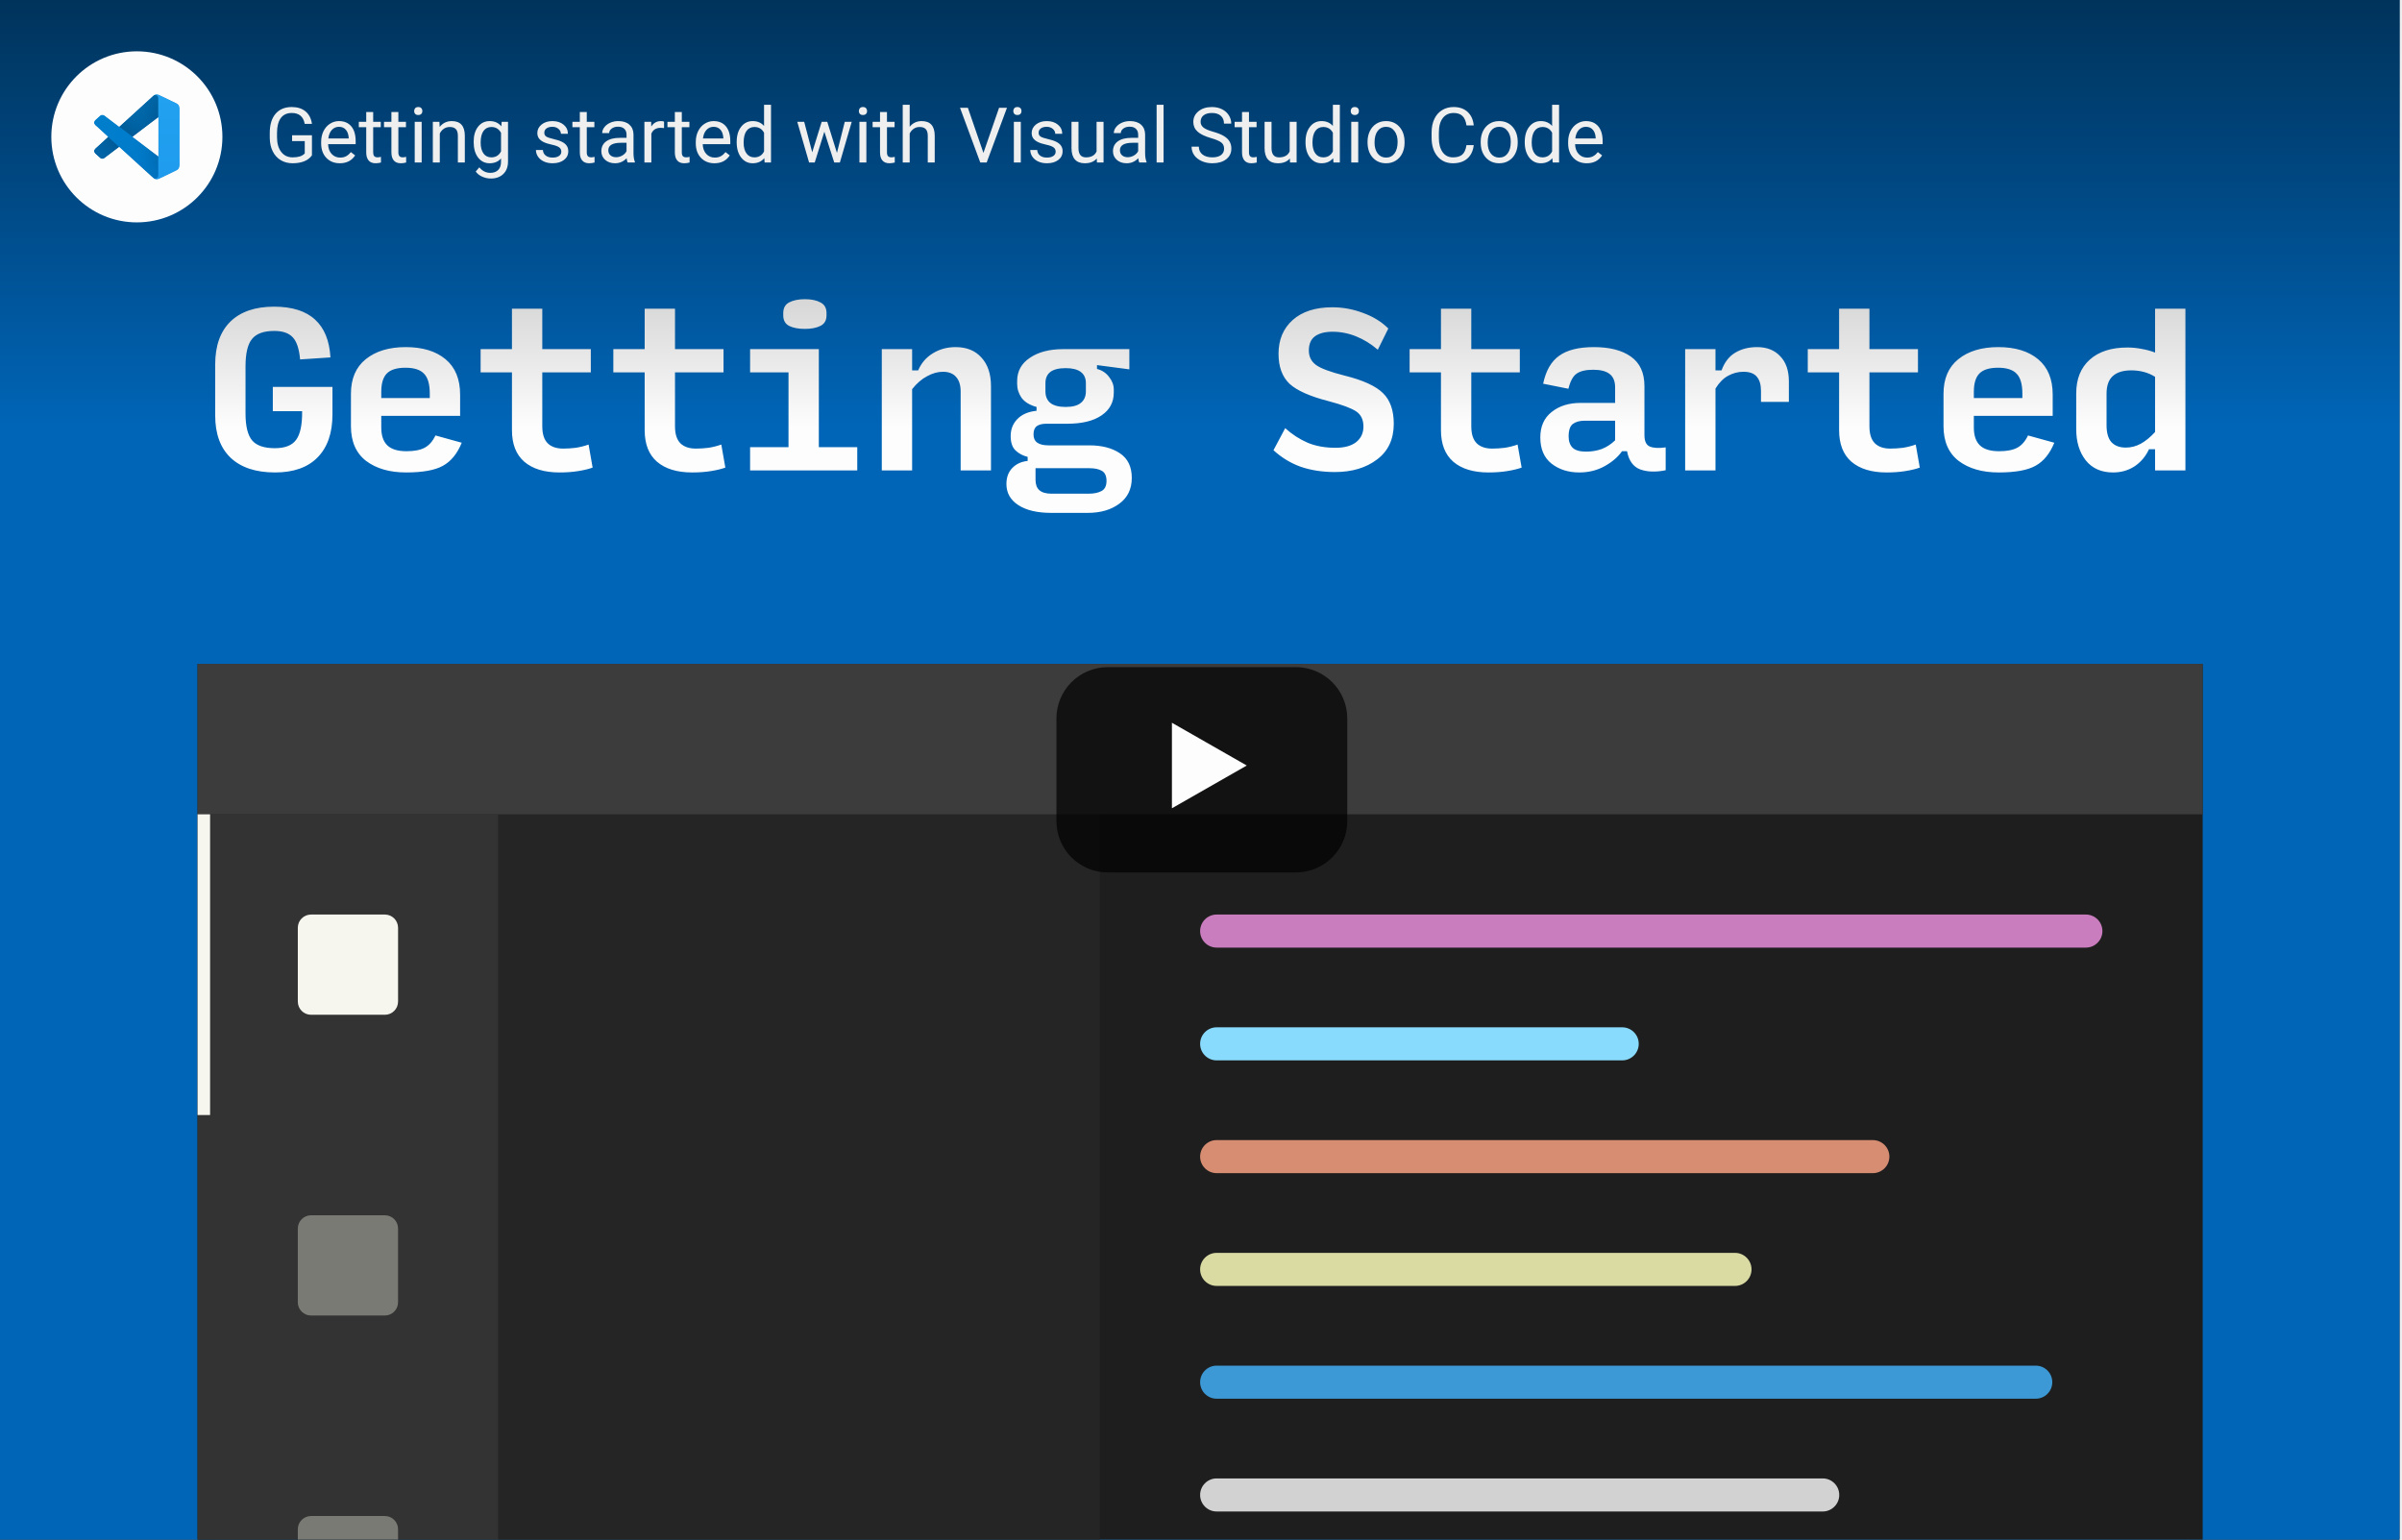
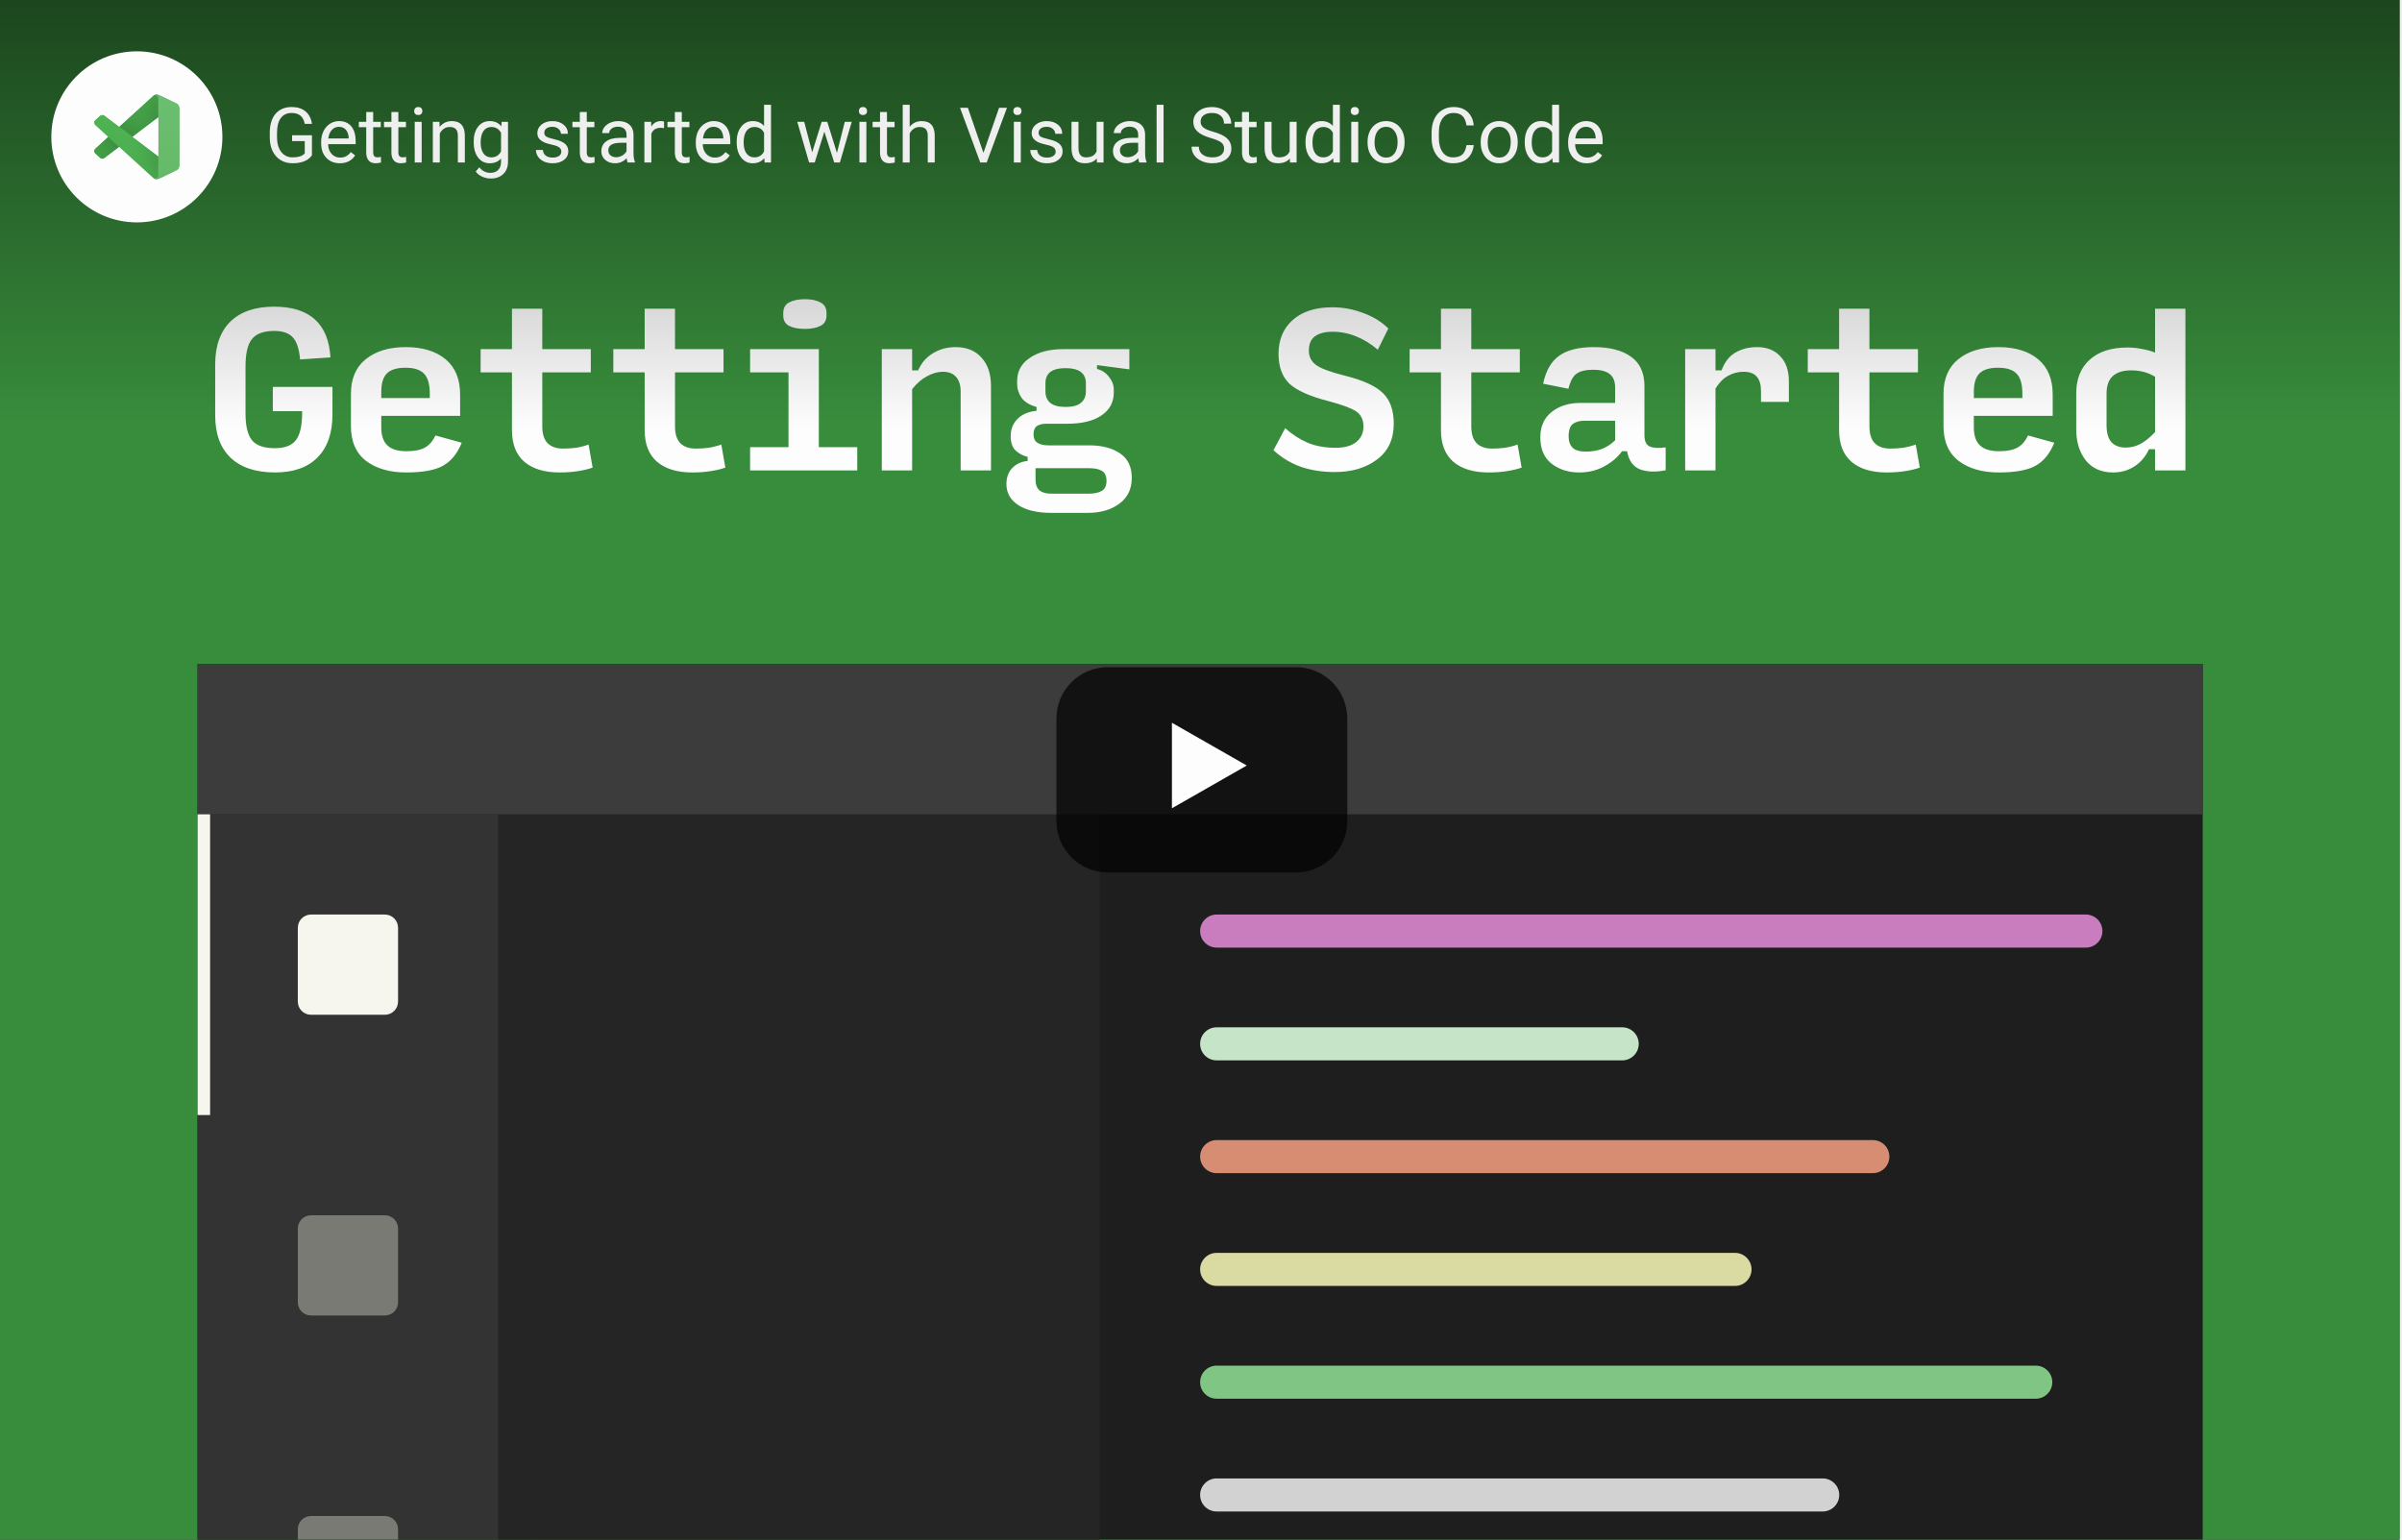
<svg xmlns="http://www.w3.org/2000/svg" xmlns:xlink="http://www.w3.org/1999/xlink" viewBox="0 0 351 225" fill="none">
  <g clip-path="url(#clip0_1103_9950)">
    <rect width="350.625" height="225" fill="#1E1E1E" />
    <rect width="350.625" height="225" fill="url(#paint0_radial_1103_9950)" />
-     <rect x="-21.866" y="-36.246" width="483.116" height="271.871" fill="#0066B8" />
+     <rect x="-21.866" y="-36.246" width="483.116" height="271.871" fill="#388E3C" />
    <rect x="28.869" y="97.028" width="293.005" height="183.128" fill="#1E1E1E" />
    <rect x="28.869" y="119.004" width="43.951" height="161.153" fill="#333333" />
    <rect x="72.819" y="97.028" width="87.901" height="183.128" fill="#252526" />
    <rect x="28.869" y="97.028" width="293.005" height="21.975" fill="#3C3C3C" />
    <rect x="43.519" y="133.654" width="14.65" height="14.65" rx="1.933" fill="#F8F8F1" />
    <rect x="43.519" y="177.604" width="14.65" height="14.65" rx="1.933" fill="#7A7B74" />
    <rect x="43.519" y="221.555" width="14.65" height="14.65" rx="1.933" fill="#7A7B74" />
    <rect x="28.869" y="119.004" width="1.831" height="43.951" fill="#F8F8F1" />
    <rect x="175.371" y="133.654" width="131.852" height="4.832" rx="2.416" fill="#CC7EC0" />
-     <rect x="175.371" y="150.135" width="64.095" height="4.832" rx="2.416" fill="#8ADDFF" />
+     <rect x="175.371" y="150.135" width="64.095" height="4.832" rx="2.416" fill="#C8E6C9" />
    <rect x="175.371" y="166.617" width="100.721" height="4.832" rx="2.416" fill="#D88E73" />
    <rect x="175.371" y="183.098" width="80.576" height="4.832" rx="2.416" fill="#DCDDA4" />
-     <rect x="175.371" y="199.58" width="124.527" height="4.832" rx="2.416" fill="#3C9AD7" />
+     <rect x="175.371" y="199.58" width="124.527" height="4.832" rx="2.416" fill="#81C784" />
    <rect x="175.371" y="216.062" width="93.395" height="4.832" rx="2.416" fill="#D4D4D4" />
    <path d="M40.191 69.046C37.374 69.046 35.207 68.326 33.691 66.889C32.194 65.451 31.445 63.392 31.445 60.714V53.268C31.445 50.55 32.184 48.462 33.661 47.005C35.158 45.547 37.285 44.818 40.043 44.818C42.682 44.818 44.682 45.449 46.041 46.709C47.4 47.95 48.148 49.792 48.286 52.234L43.854 52.529C43.717 50.993 43.362 49.92 42.791 49.309C42.219 48.679 41.313 48.364 40.072 48.364C38.536 48.364 37.453 48.758 36.822 49.545C36.192 50.314 35.877 51.653 35.877 53.564V60.418C35.877 62.289 36.202 63.609 36.852 64.377C37.502 65.126 38.605 65.5 40.161 65.5C41.638 65.5 42.672 65.096 43.263 64.289C43.874 63.481 44.169 62.083 44.15 60.093H39.866V56.548H48.582V60.566C48.582 63.284 47.853 65.382 46.395 66.859C44.957 68.317 42.889 69.046 40.191 69.046ZM67.473 64.702C66.823 66.298 65.907 67.421 64.725 68.07C63.563 68.721 61.77 69.046 59.348 69.046C56.945 69.046 54.995 68.484 53.498 67.361C52.02 66.219 51.282 64.525 51.282 62.279V57.552C51.282 55.346 52.001 53.662 53.439 52.5C54.896 51.318 56.846 50.727 59.289 50.727C61.751 50.727 63.691 51.318 65.109 52.5C66.527 53.682 67.236 55.405 67.236 57.67V60.773H55.714V62.486C55.714 63.648 56.009 64.515 56.6 65.086C57.191 65.658 58.127 65.943 59.407 65.943C60.529 65.943 61.406 65.776 62.036 65.441C62.686 65.106 63.218 64.505 63.632 63.639L67.473 64.702ZM55.714 57.257V58.173H62.804V57.523C62.804 56.164 62.529 55.199 61.977 54.627C61.426 54.036 60.52 53.741 59.259 53.741C57.998 53.741 57.092 54.017 56.541 54.568C55.989 55.12 55.714 56.016 55.714 57.257ZM81.755 69.046C79.549 69.046 77.835 68.523 76.614 67.48C75.412 66.436 74.811 64.899 74.811 62.87V54.42H70.232V51.023H74.811V45.114H79.243V51.023H86.334V54.42H79.243V62.309C79.243 63.432 79.509 64.259 80.041 64.791C80.573 65.303 81.321 65.559 82.287 65.559C82.897 65.559 83.518 65.52 84.148 65.441C84.778 65.342 85.399 65.185 86.009 64.968L86.6 68.336C86.068 68.533 85.379 68.701 84.532 68.839C83.705 68.977 82.779 69.046 81.755 69.046ZM101.148 69.046C98.942 69.046 97.228 68.523 96.007 67.48C94.806 66.436 94.205 64.899 94.205 62.87V54.42H89.625V51.023H94.205V45.114H98.637V51.023H105.728V54.42H98.637V62.309C98.637 63.432 98.903 64.259 99.434 64.791C99.966 65.303 100.715 65.559 101.68 65.559C102.29 65.559 102.911 65.52 103.541 65.441C104.172 65.342 104.792 65.185 105.403 64.968L105.994 68.336C105.462 68.533 104.772 68.701 103.925 68.839C103.098 68.977 102.172 69.046 101.148 69.046ZM109.61 68.75V65.352H115.223V54.42H109.61V51.023H119.655V65.352H125.269V68.75H109.61ZM117.616 48.068C116.671 48.068 115.903 47.92 115.312 47.625C114.741 47.33 114.455 46.817 114.455 46.089V45.764C114.455 45.015 114.741 44.493 115.312 44.198C115.903 43.883 116.671 43.725 117.616 43.725C118.562 43.725 119.32 43.883 119.891 44.198C120.482 44.493 120.778 45.015 120.778 45.764V46.089C120.778 46.817 120.482 47.33 119.891 47.625C119.301 47.92 118.542 48.068 117.616 48.068ZM128.855 68.75V51.023H133.287V54.125H134.173C134.626 53.061 135.336 52.234 136.301 51.643C137.286 51.033 138.398 50.727 139.639 50.727C141.254 50.727 142.515 51.239 143.421 52.264C144.347 53.268 144.81 54.657 144.81 56.429V68.75H140.378V57.227C140.378 56.282 140.151 55.563 139.698 55.071C139.265 54.578 138.625 54.332 137.778 54.332C137.029 54.332 136.261 54.548 135.473 54.982C134.686 55.395 133.957 56.026 133.287 56.873V68.75H128.855ZM165.385 69.843C165.385 71.458 164.784 72.709 163.583 73.596C162.381 74.501 160.835 74.954 158.944 74.954H153.626C151.558 74.954 149.943 74.57 148.78 73.802C147.638 73.054 147.067 72.029 147.067 70.73C147.067 69.764 147.352 68.986 147.924 68.395C148.495 67.805 149.243 67.46 150.169 67.361V66.77C149.46 66.593 148.869 66.278 148.396 65.825C147.924 65.372 147.687 64.673 147.687 63.727C147.687 62.742 148.012 61.915 148.662 61.245C149.332 60.556 150.268 60.152 151.469 60.034V59.473C150.465 59.197 149.736 58.754 149.283 58.143C148.849 57.513 148.633 56.833 148.633 56.105V55.691C148.633 54.253 149.253 53.12 150.494 52.293C151.735 51.446 153.36 51.023 155.369 51.023H165.03V53.977L160.303 53.357V53.918C161.052 54.115 161.643 54.509 162.076 55.1C162.529 55.671 162.755 56.282 162.755 56.932V57.375C162.755 58.793 162.155 59.906 160.953 60.714C159.771 61.521 158.107 61.925 155.96 61.925H152.887C152.296 61.925 151.833 62.043 151.499 62.279C151.183 62.516 151.026 62.92 151.026 63.491C151.026 64.042 151.213 64.446 151.587 64.702C151.961 64.958 152.503 65.086 153.212 65.086H159.18C161.012 65.086 162.499 65.471 163.642 66.239C164.804 67.007 165.385 68.208 165.385 69.843ZM155.724 59.473C156.728 59.473 157.467 59.276 157.94 58.882C158.432 58.488 158.678 57.926 158.678 57.198V55.986C158.678 55.277 158.432 54.736 157.94 54.361C157.447 53.987 156.708 53.8 155.724 53.8C154.719 53.8 153.971 53.987 153.478 54.361C153.005 54.736 152.769 55.277 152.769 55.986V57.198C152.769 57.926 153.005 58.488 153.478 58.882C153.971 59.276 154.719 59.473 155.724 59.473ZM153.626 72.148H159.092C159.86 72.148 160.48 72.02 160.953 71.764C161.446 71.508 161.692 71.015 161.692 70.286C161.692 69.558 161.465 69.065 161.012 68.809C160.559 68.553 159.968 68.425 159.24 68.425H151.321V70.139C151.321 70.808 151.508 71.311 151.883 71.645C152.277 71.98 152.858 72.148 153.626 72.148ZM195.072 68.986C193.24 68.986 191.575 68.73 190.079 68.218C188.601 67.686 187.272 66.879 186.09 65.796L187.804 62.575C188.808 63.481 189.901 64.19 191.083 64.702C192.265 65.195 193.624 65.441 195.16 65.441C196.46 65.441 197.465 65.165 198.174 64.614C198.883 64.042 199.238 63.284 199.238 62.339C199.238 61.334 198.883 60.596 198.174 60.123C197.465 59.65 196.145 59.158 194.215 58.645C191.438 57.936 189.507 57.08 188.424 56.075C187.36 55.051 186.829 53.593 186.829 51.702C186.829 49.654 187.518 48.009 188.897 46.768C190.295 45.527 192.225 44.907 194.688 44.907C196.224 44.907 197.721 45.183 199.179 45.734C200.656 46.266 201.887 47.024 202.872 48.009L201.335 51.111C200.35 50.264 199.297 49.614 198.174 49.161C197.051 48.708 195.899 48.482 194.717 48.482C193.634 48.482 192.787 48.699 192.176 49.132C191.566 49.565 191.26 50.264 191.26 51.23C191.26 52.116 191.605 52.815 192.294 53.327C192.984 53.839 194.382 54.361 196.49 54.893C199.188 55.563 201.06 56.42 202.104 57.464C203.147 58.488 203.669 59.975 203.669 61.925C203.669 64.19 202.852 65.933 201.217 67.154C199.602 68.376 197.554 68.986 195.072 68.986ZM217.508 69.046C215.302 69.046 213.589 68.523 212.367 67.48C211.166 66.436 210.565 64.899 210.565 62.87V54.42H205.986V51.023H210.565V45.114H214.997V51.023H222.088V54.42H214.997V62.309C214.997 63.432 215.263 64.259 215.795 64.791C216.326 65.303 217.075 65.559 218.04 65.559C218.651 65.559 219.271 65.52 219.901 65.441C220.532 65.342 221.152 65.185 221.763 64.968L222.354 68.336C221.822 68.533 221.132 68.701 220.286 68.839C219.458 68.977 218.532 69.046 217.508 69.046ZM231.761 66.002C232.588 66.002 233.356 65.874 234.065 65.618C234.774 65.342 235.424 64.919 236.015 64.348V61.482H231.583C230.855 61.482 230.274 61.639 229.84 61.955C229.427 62.27 229.22 62.88 229.22 63.786C229.22 64.496 229.417 65.047 229.811 65.441C230.205 65.815 230.855 66.002 231.761 66.002ZM230.786 69.046C229.171 69.046 227.811 68.612 226.708 67.746C225.625 66.879 225.083 65.608 225.083 63.934C225.083 62.319 225.635 61.078 226.738 60.211C227.841 59.325 229.249 58.882 230.963 58.882H236.015V56.607C236.015 55.721 235.749 55.071 235.217 54.657C234.686 54.243 233.888 54.036 232.824 54.036C231.741 54.036 230.933 54.224 230.402 54.598C229.87 54.952 229.466 55.691 229.19 56.814L225.497 56.075C225.891 54.184 226.669 52.825 227.831 51.998C228.993 51.151 230.687 50.727 232.913 50.727C235.217 50.727 237.02 51.19 238.32 52.116C239.639 53.042 240.299 54.48 240.299 56.429V63.58C240.299 64.486 240.565 65.047 241.097 65.264C241.629 65.48 242.397 65.52 243.402 65.382V68.721C241.964 69.016 240.723 68.977 239.679 68.602C238.655 68.208 238.014 67.322 237.758 65.943H237.02C236.429 66.79 235.582 67.519 234.479 68.129C233.376 68.74 232.145 69.046 230.786 69.046ZM246.249 68.75V51.023H250.681V54.125H251.568C252.001 52.943 252.661 52.086 253.547 51.554C254.453 51.003 255.527 50.727 256.768 50.727C258.186 50.727 259.309 51.17 260.136 52.057C260.983 52.923 261.406 54.154 261.406 55.75V58.734H257.329V57.109C257.329 56.203 257.122 55.514 256.709 55.041C256.315 54.568 255.665 54.332 254.759 54.332C253.971 54.332 253.222 54.529 252.513 54.923C251.824 55.297 251.213 55.917 250.681 56.784V68.75H246.249ZM275.688 69.046C273.482 69.046 271.769 68.523 270.547 67.48C269.346 66.436 268.745 64.899 268.745 62.87V54.42H264.166V51.023H268.745V45.114H273.177V51.023H280.268V54.42H273.177V62.309C273.177 63.432 273.443 64.259 273.975 64.791C274.506 65.303 275.255 65.559 276.22 65.559C276.831 65.559 277.451 65.52 278.081 65.441C278.712 65.342 279.332 65.185 279.943 64.968L280.534 68.336C280.002 68.533 279.313 68.701 278.466 68.839C277.638 68.977 276.713 69.046 275.688 69.046ZM300.193 64.702C299.543 66.298 298.627 67.421 297.445 68.07C296.283 68.721 294.491 69.046 292.068 69.046C289.665 69.046 287.715 68.484 286.218 67.361C284.741 66.219 284.002 64.525 284.002 62.279V57.552C284.002 55.346 284.721 53.662 286.159 52.5C287.617 51.318 289.567 50.727 292.009 50.727C294.471 50.727 296.411 51.318 297.829 52.5C299.248 53.682 299.957 55.405 299.957 57.67V60.773H288.434V62.486C288.434 63.648 288.729 64.515 289.32 65.086C289.911 65.658 290.847 65.943 292.127 65.943C293.25 65.943 294.126 65.776 294.757 65.441C295.407 65.106 295.938 64.505 296.352 63.639L300.193 64.702ZM288.434 57.257V58.173H295.525V57.523C295.525 56.164 295.249 55.199 294.698 54.627C294.146 54.036 293.24 53.741 291.979 53.741C290.719 53.741 289.813 54.017 289.261 54.568C288.71 55.12 288.434 56.016 288.434 57.257ZM310.634 65.411C311.402 65.411 312.131 65.224 312.82 64.85C313.51 64.476 314.209 63.904 314.918 63.136V55.071C314.426 54.755 313.884 54.519 313.293 54.361C312.702 54.204 312.092 54.125 311.461 54.125C310.24 54.125 309.324 54.411 308.714 54.982C308.123 55.533 307.827 56.38 307.827 57.523V62.132C307.827 63.255 308.064 64.082 308.536 64.614C309.029 65.145 309.728 65.411 310.634 65.411ZM314.032 65.648C313.539 66.711 312.83 67.549 311.905 68.159C310.998 68.75 309.955 69.046 308.773 69.046C307.059 69.046 305.73 68.454 304.784 67.273C303.858 66.091 303.395 64.574 303.395 62.723V57.493C303.395 55.386 304.055 53.741 305.375 52.559C306.695 51.377 308.527 50.786 310.87 50.786C311.58 50.786 312.279 50.855 312.968 50.993C313.658 51.111 314.308 51.289 314.918 51.525V45.114H319.35V68.75H314.918V65.648H314.032Z" fill="white" />
  </g>
  <rect width="350.625" height="62.5" fill="url(#paint1_linear_1103_9950)" />
  <rect x="154.375" y="97.5" width="42.5" height="30" rx="7.5" fill="black" fill-opacity="0.7" />
  <path d="M171.25 118.125V105.625L182.188 111.875L171.25 118.125Z" fill="white" />
  <g clip-path="url(#clip1_1103_9950)">
    <path d="M20 32.5C26.904 32.5 32.5 26.904 32.5 20C32.5 13.096 26.904 7.5 20 7.5C13.096 7.5 7.5 13.096 7.5 20C7.5 26.904 13.096 32.5 20 32.5Z" fill="white" />
    <mask id="mask0_1103_9950" style="mask-type:alpha" maskUnits="userSpaceOnUse" x="13" y="13" width="14" height="14">
      <path fill-rule="evenodd" clip-rule="evenodd" d="M22.614 26.165C22.811 26.241 23.035 26.236 23.234 26.141L25.808 24.902C26.078 24.772 26.25 24.499 26.25 24.198V15.802C26.25 15.501 26.078 15.228 25.808 15.098L23.234 13.859C22.973 13.734 22.668 13.764 22.439 13.931C22.407 13.955 22.375 13.981 22.346 14.01L17.419 18.505L15.273 16.876C15.074 16.724 14.794 16.737 14.609 16.906L13.92 17.532C13.693 17.738 13.693 18.095 13.92 18.302L15.781 20L13.92 21.698C13.693 21.905 13.693 22.262 13.92 22.468L14.609 23.094C14.794 23.263 15.074 23.276 15.273 23.124L17.419 21.495L22.346 25.99C22.424 26.068 22.516 26.126 22.614 26.165ZM23.127 17.162L19.389 20L23.127 22.838V17.162Z" fill="white" />
    </mask>
    <g mask="url(#mask0_1103_9950)">
-       <path d="M25.808 15.1L23.233 13.86C22.935 13.716 22.578 13.777 22.345 14.011L13.913 21.698C13.686 21.905 13.687 22.262 13.914 22.468L14.602 23.094C14.788 23.263 15.068 23.276 15.268 23.124L25.421 15.421C25.762 15.163 26.251 15.406 26.251 15.834V15.804C26.251 15.503 26.079 15.23 25.808 15.1Z" fill="#0065A9" />
+       <path d="M25.808 15.1L23.233 13.86C22.935 13.716 22.578 13.777 22.345 14.011L13.913 21.698C13.686 21.905 13.687 22.262 13.914 22.468L14.602 23.094C14.788 23.263 15.068 23.276 15.268 23.124L25.421 15.421C25.762 15.163 26.251 15.406 26.251 15.834V15.804C26.251 15.503 26.079 15.23 25.808 15.1Z" fill="#43A047" />
      <g filter="url(#filter0_d_1103_9950)">
-         <path d="M25.809 24.901L23.234 26.14C22.936 26.284 22.579 26.224 22.346 25.99L13.914 18.302C13.687 18.095 13.688 17.738 13.915 17.532L14.603 16.906C14.789 16.737 15.069 16.724 15.268 16.876L25.422 24.579C25.762 24.837 26.252 24.594 26.252 24.167V24.197C26.252 24.497 26.08 24.77 25.809 24.901Z" fill="#007ACC" />
+         <path d="M25.809 24.901L23.234 26.14C22.936 26.284 22.579 26.224 22.346 25.99L13.914 18.302C13.687 18.095 13.688 17.738 13.915 17.532L14.603 16.906C14.789 16.737 15.069 16.724 15.268 16.876L25.422 24.579C25.762 24.837 26.252 24.594 26.252 24.167V24.197C26.252 24.497 26.08 24.77 25.809 24.901Z" fill="#4CAF50" />
      </g>
      <g filter="url(#filter1_d_1103_9950)">
-         <path d="M23.232 26.141C22.934 26.284 22.578 26.224 22.344 25.99C22.632 26.278 23.125 26.074 23.125 25.666V14.334C23.125 13.926 22.632 13.722 22.344 14.01C22.578 13.776 22.934 13.716 23.232 13.859L25.807 15.098C26.078 15.228 26.25 15.501 26.25 15.802V24.198C26.25 24.499 26.078 24.772 25.807 24.902L23.232 26.141Z" fill="#1F9CF0" />
+         <path d="M23.232 26.141C22.934 26.284 22.578 26.224 22.344 25.99C22.632 26.278 23.125 26.074 23.125 25.666V14.334C23.125 13.926 22.632 13.722 22.344 14.01C22.578 13.776 22.934 13.716 23.232 13.859L25.807 15.098C26.078 15.228 26.25 15.501 26.25 15.802V24.198C26.25 24.499 26.078 24.772 25.807 24.902L23.232 26.141Z" fill="#66BB6A" />
      </g>
      <g style="mix-blend-mode:overlay" opacity="0.25">
        <path style="mix-blend-mode:overlay" opacity="0.25" fill-rule="evenodd" clip-rule="evenodd" d="M22.608 26.165C22.805 26.241 23.029 26.236 23.228 26.141L25.802 24.902C26.072 24.772 26.244 24.499 26.244 24.198V15.802C26.244 15.501 26.072 15.228 25.802 15.098L23.228 13.859C22.967 13.734 22.662 13.764 22.433 13.931C22.401 13.955 22.369 13.981 22.34 14.01L17.413 18.505L15.268 16.876C15.068 16.724 14.788 16.737 14.603 16.906L13.915 17.532C13.688 17.738 13.687 18.095 13.914 18.302L15.775 20L13.914 21.698C13.687 21.905 13.688 22.262 13.915 22.468L14.603 23.094C14.788 23.263 15.068 23.276 15.268 23.124L17.413 21.495L22.34 25.99C22.418 26.068 22.51 26.126 22.608 26.165ZM23.121 17.162L19.383 20L23.121 22.838V17.162Z" fill="url(#paint2_linear_1103_9950)" />
      </g>
    </g>
  </g>
  <path d="M45.584 22.701C45.312 23.089 44.934 23.38 44.446 23.574C43.963 23.765 43.399 23.86 42.755 23.86C42.103 23.86 41.524 23.708 41.019 23.404C40.513 23.096 40.121 22.66 39.843 22.097C39.569 21.533 39.428 20.879 39.42 20.136V19.438C39.42 18.233 39.7 17.299 40.261 16.636C40.825 15.973 41.616 15.642 42.634 15.642C43.469 15.642 44.141 15.856 44.65 16.285C45.159 16.71 45.47 17.314 45.584 18.098H44.529C44.331 17.039 43.701 16.51 42.639 16.51C41.932 16.51 41.396 16.759 41.03 17.257C40.667 17.752 40.484 18.469 40.48 19.41V20.064C40.48 20.961 40.685 21.675 41.096 22.206C41.506 22.734 42.06 22.997 42.76 22.997C43.156 22.997 43.502 22.953 43.798 22.866C44.095 22.778 44.34 22.629 44.534 22.421V20.624H42.683V19.767H45.584V22.701ZM49.654 23.86C48.848 23.86 48.193 23.596 47.687 23.069C47.182 22.538 46.929 21.829 46.929 20.943V20.756C46.929 20.167 47.041 19.641 47.264 19.18C47.492 18.715 47.806 18.352 48.209 18.092C48.616 17.828 49.055 17.697 49.528 17.697C50.3 17.697 50.901 17.951 51.329 18.46C51.758 18.969 51.972 19.698 51.972 20.646V21.069H47.946C47.96 21.655 48.13 22.13 48.456 22.492C48.786 22.851 49.203 23.03 49.709 23.03C50.068 23.03 50.372 22.957 50.621 22.811C50.87 22.664 51.088 22.47 51.274 22.228L51.895 22.712C51.397 23.477 50.65 23.86 49.654 23.86ZM49.528 18.532C49.117 18.532 48.773 18.682 48.495 18.982C48.217 19.279 48.044 19.696 47.978 20.234H50.956V20.157C50.926 19.641 50.787 19.242 50.538 18.96C50.289 18.674 49.952 18.532 49.528 18.532ZM54.532 16.367V17.806H55.642V18.592H54.532V22.278C54.532 22.516 54.581 22.695 54.68 22.816C54.779 22.933 54.947 22.992 55.185 22.992C55.303 22.992 55.464 22.97 55.669 22.926V23.75C55.402 23.823 55.142 23.86 54.889 23.86C54.435 23.86 54.092 23.723 53.862 23.448C53.631 23.173 53.516 22.783 53.516 22.278V18.592H52.434V17.806H53.516V16.367H54.532ZM58.212 16.367V17.806H59.322V18.592H58.212V22.278C58.212 22.516 58.262 22.695 58.361 22.816C58.459 22.933 58.628 22.992 58.866 22.992C58.983 22.992 59.144 22.97 59.349 22.926V23.75C59.082 23.823 58.822 23.86 58.569 23.86C58.115 23.86 57.773 23.723 57.542 23.448C57.311 23.173 57.196 22.783 57.196 22.278V18.592H56.114V17.806H57.196V16.367H58.212ZM61.618 23.75H60.602V17.806H61.618V23.75ZM60.519 16.23C60.519 16.065 60.569 15.926 60.668 15.812C60.77 15.699 60.92 15.642 61.118 15.642C61.316 15.642 61.466 15.699 61.569 15.812C61.671 15.926 61.722 16.065 61.722 16.23C61.722 16.395 61.671 16.532 61.569 16.642C61.466 16.752 61.316 16.807 61.118 16.807C60.92 16.807 60.77 16.752 60.668 16.642C60.569 16.532 60.519 16.395 60.519 16.23ZM64.211 17.806L64.244 18.553C64.698 17.982 65.291 17.697 66.024 17.697C67.28 17.697 67.913 18.405 67.924 19.822V23.75H66.908V19.817C66.904 19.388 66.805 19.072 66.611 18.867C66.421 18.662 66.122 18.559 65.716 18.559C65.386 18.559 65.097 18.647 64.848 18.823C64.599 18.998 64.405 19.229 64.266 19.515V23.75H63.249V17.806H64.211ZM69.215 20.729C69.215 19.802 69.429 19.066 69.858 18.52C70.286 17.971 70.854 17.697 71.561 17.697C72.286 17.697 72.852 17.953 73.258 18.466L73.308 17.806H74.236V23.607C74.236 24.376 74.007 24.982 73.549 25.425C73.095 25.869 72.484 26.09 71.715 26.09C71.286 26.09 70.867 25.998 70.457 25.815C70.046 25.632 69.733 25.381 69.517 25.063L70.045 24.453C70.48 24.991 71.013 25.261 71.643 25.261C72.138 25.261 72.522 25.122 72.797 24.843C73.075 24.565 73.214 24.173 73.214 23.668V23.157C72.808 23.625 72.253 23.86 71.55 23.86C70.854 23.86 70.29 23.58 69.858 23.019C69.429 22.459 69.215 21.696 69.215 20.729ZM70.237 20.844C70.237 21.514 70.374 22.042 70.649 22.426C70.924 22.807 71.308 22.997 71.802 22.997C72.443 22.997 72.914 22.706 73.214 22.124V19.41C72.903 18.843 72.436 18.559 71.813 18.559C71.319 18.559 70.933 18.751 70.654 19.136C70.376 19.52 70.237 20.09 70.237 20.844ZM82.025 22.174C82.025 21.899 81.921 21.686 81.712 21.536C81.507 21.382 81.146 21.251 80.63 21.141C80.117 21.031 79.709 20.899 79.405 20.745C79.105 20.591 78.881 20.408 78.735 20.196C78.592 19.983 78.52 19.731 78.52 19.438C78.52 18.951 78.726 18.539 79.136 18.202C79.55 17.865 80.077 17.697 80.718 17.697C81.392 17.697 81.937 17.87 82.355 18.218C82.776 18.566 82.987 19.011 82.987 19.553H81.965C81.965 19.275 81.846 19.035 81.608 18.834C81.373 18.632 81.077 18.532 80.718 18.532C80.348 18.532 80.059 18.612 79.85 18.773C79.641 18.934 79.537 19.145 79.537 19.405C79.537 19.65 79.634 19.835 79.828 19.96C80.022 20.084 80.372 20.203 80.877 20.317C81.386 20.43 81.798 20.566 82.113 20.723C82.428 20.881 82.66 21.071 82.811 21.295C82.965 21.514 83.041 21.783 83.041 22.102C83.041 22.633 82.829 23.06 82.404 23.382C81.979 23.701 81.428 23.86 80.751 23.86C80.275 23.86 79.853 23.776 79.487 23.607C79.121 23.439 78.834 23.204 78.625 22.904C78.42 22.6 78.317 22.272 78.317 21.921H79.334C79.352 22.261 79.487 22.532 79.74 22.734C79.996 22.931 80.333 23.03 80.751 23.03C81.135 23.03 81.443 22.953 81.674 22.8C81.908 22.642 82.025 22.433 82.025 22.174ZM85.744 16.367V17.806H86.854V18.592H85.744V22.278C85.744 22.516 85.793 22.695 85.892 22.816C85.991 22.933 86.16 22.992 86.398 22.992C86.515 22.992 86.676 22.97 86.881 22.926V23.75C86.614 23.823 86.354 23.86 86.101 23.86C85.647 23.86 85.305 23.723 85.074 23.448C84.843 23.173 84.728 22.783 84.728 22.278V18.592H83.646V17.806H84.728V16.367H85.744ZM91.715 23.75C91.656 23.633 91.609 23.424 91.572 23.124C91.1 23.614 90.536 23.86 89.88 23.86C89.294 23.86 88.813 23.695 88.436 23.366C88.062 23.032 87.875 22.611 87.875 22.102C87.875 21.483 88.11 21.003 88.579 20.663C89.051 20.319 89.714 20.146 90.567 20.146H91.556V19.68C91.556 19.324 91.45 19.042 91.237 18.834C91.025 18.621 90.712 18.515 90.298 18.515C89.935 18.515 89.631 18.607 89.386 18.79C89.141 18.973 89.018 19.194 89.018 19.454H87.996C87.996 19.158 88.101 18.872 88.309 18.597C88.522 18.319 88.807 18.099 89.166 17.938C89.529 17.777 89.926 17.697 90.358 17.697C91.043 17.697 91.58 17.869 91.968 18.213C92.356 18.553 92.557 19.024 92.572 19.625V22.36C92.572 22.906 92.642 23.34 92.781 23.662V23.75H91.715ZM90.029 22.976C90.347 22.976 90.649 22.893 90.935 22.728C91.221 22.564 91.428 22.349 91.556 22.086V20.866H90.759C89.514 20.866 88.892 21.23 88.892 21.959C88.892 22.278 88.998 22.527 89.21 22.706C89.423 22.886 89.695 22.976 90.029 22.976ZM97.038 18.718C96.884 18.693 96.718 18.68 96.538 18.68C95.872 18.68 95.419 18.964 95.181 19.531V23.75H94.165V17.806H95.154L95.17 18.493C95.504 17.962 95.976 17.697 96.588 17.697C96.785 17.697 96.935 17.722 97.038 17.773V18.718ZM99.631 16.367V17.806H100.74V18.592H99.631V22.278C99.631 22.516 99.68 22.695 99.779 22.816C99.878 22.933 100.046 22.992 100.284 22.992C100.402 22.992 100.563 22.97 100.768 22.926V23.75C100.5 23.823 100.24 23.86 99.988 23.86C99.534 23.86 99.191 23.723 98.961 23.448C98.73 23.173 98.615 22.783 98.615 22.278V18.592H97.532V17.806H98.615V16.367H99.631ZM104.399 23.86C103.593 23.86 102.938 23.596 102.432 23.069C101.927 22.538 101.674 21.829 101.674 20.943V20.756C101.674 20.167 101.786 19.641 102.009 19.18C102.236 18.715 102.551 18.352 102.954 18.092C103.361 17.828 103.8 17.697 104.272 17.697C105.045 17.697 105.646 17.951 106.074 18.46C106.503 18.969 106.717 19.698 106.717 20.646V21.069H102.69C102.705 21.655 102.875 22.13 103.201 22.492C103.531 22.851 103.948 23.03 104.454 23.03C104.813 23.03 105.117 22.957 105.366 22.811C105.615 22.664 105.833 22.47 106.019 22.228L106.64 22.712C106.142 23.477 105.395 23.86 104.399 23.86ZM104.272 18.532C103.862 18.532 103.518 18.682 103.24 18.982C102.961 19.279 102.789 19.696 102.723 20.234H105.701V20.157C105.671 19.641 105.532 19.242 105.283 18.96C105.034 18.674 104.697 18.532 104.272 18.532ZM107.651 20.729C107.651 19.817 107.867 19.084 108.299 18.532C108.731 17.975 109.297 17.697 109.996 17.697C110.692 17.697 111.243 17.935 111.65 18.411V15.312H112.666V23.75H111.732L111.683 23.113C111.276 23.611 110.71 23.86 109.985 23.86C109.297 23.86 108.735 23.578 108.299 23.014C107.867 22.45 107.651 21.714 107.651 20.806V20.729ZM108.667 20.844C108.667 21.518 108.806 22.045 109.084 22.426C109.363 22.807 109.747 22.997 110.238 22.997C110.883 22.997 111.353 22.708 111.65 22.13V19.399C111.346 18.839 110.879 18.559 110.249 18.559C109.751 18.559 109.363 18.751 109.084 19.136C108.806 19.52 108.667 20.09 108.667 20.844ZM122.301 22.349L123.444 17.806H124.46L122.729 23.75H121.906L120.461 19.246L119.055 23.75H118.231L116.506 17.806H117.516L118.687 22.256L120.071 17.806H120.889L122.301 22.349ZM126.602 23.75H125.586V17.806H126.602V23.75ZM125.504 16.23C125.504 16.065 125.553 15.926 125.652 15.812C125.754 15.699 125.905 15.642 126.102 15.642C126.3 15.642 126.45 15.699 126.553 15.812C126.655 15.926 126.707 16.065 126.707 16.23C126.707 16.395 126.655 16.532 126.553 16.642C126.45 16.752 126.3 16.807 126.102 16.807C125.905 16.807 125.754 16.752 125.652 16.642C125.553 16.532 125.504 16.395 125.504 16.23ZM129.612 16.367V17.806H130.722V18.592H129.612V22.278C129.612 22.516 129.662 22.695 129.761 22.816C129.86 22.933 130.028 22.992 130.266 22.992C130.383 22.992 130.544 22.97 130.75 22.926V23.75C130.482 23.823 130.222 23.86 129.969 23.86C129.515 23.86 129.173 23.723 128.942 23.448C128.712 23.173 128.596 22.783 128.596 22.278V18.592H127.514V17.806H128.596V16.367H129.612ZM132.93 18.526C133.381 17.973 133.967 17.697 134.688 17.697C135.944 17.697 136.578 18.405 136.589 19.822V23.75H135.573V19.817C135.569 19.388 135.47 19.072 135.276 18.867C135.085 18.662 134.787 18.559 134.38 18.559C134.051 18.559 133.762 18.647 133.513 18.823C133.264 18.998 133.069 19.229 132.93 19.515V23.75H131.914V15.312H132.93V18.526ZM143.708 22.349L145.993 15.752H147.147L144.18 23.75H143.246L140.286 15.752H141.434L143.708 22.349ZM149.168 23.75H148.152V17.806H149.168V23.75ZM148.069 16.23C148.069 16.065 148.119 15.926 148.218 15.812C148.32 15.699 148.47 15.642 148.668 15.642C148.866 15.642 149.016 15.699 149.119 15.812C149.221 15.926 149.272 16.065 149.272 16.23C149.272 16.395 149.221 16.532 149.119 16.642C149.016 16.752 148.866 16.807 148.668 16.807C148.47 16.807 148.32 16.752 148.218 16.642C148.119 16.532 148.069 16.395 148.069 16.23ZM154.26 22.174C154.26 21.899 154.156 21.686 153.947 21.536C153.742 21.382 153.381 21.251 152.865 21.141C152.352 21.031 151.944 20.899 151.64 20.745C151.34 20.591 151.116 20.408 150.97 20.196C150.827 19.983 150.756 19.731 150.756 19.438C150.756 18.951 150.961 18.539 151.371 18.202C151.785 17.865 152.312 17.697 152.953 17.697C153.627 17.697 154.172 17.87 154.59 18.218C155.011 18.566 155.222 19.011 155.222 19.553H154.2C154.2 19.275 154.081 19.035 153.843 18.834C153.608 18.632 153.312 18.532 152.953 18.532C152.583 18.532 152.294 18.612 152.085 18.773C151.876 18.934 151.772 19.145 151.772 19.405C151.772 19.65 151.869 19.835 152.063 19.96C152.257 20.084 152.607 20.203 153.112 20.317C153.621 20.43 154.033 20.566 154.348 20.723C154.663 20.881 154.896 21.071 155.046 21.295C155.2 21.514 155.276 21.783 155.276 22.102C155.276 22.633 155.064 23.06 154.639 23.382C154.214 23.701 153.663 23.86 152.986 23.86C152.51 23.86 152.089 23.776 151.722 23.607C151.356 23.439 151.069 23.204 150.86 22.904C150.655 22.6 150.552 22.272 150.552 21.921H151.569C151.587 22.261 151.722 22.532 151.975 22.734C152.231 22.931 152.568 23.03 152.986 23.03C153.37 23.03 153.678 22.953 153.909 22.8C154.143 22.642 154.26 22.433 154.26 22.174ZM160.27 23.162C159.874 23.627 159.294 23.86 158.528 23.86C157.895 23.86 157.411 23.677 157.078 23.311C156.749 22.941 156.582 22.395 156.578 21.674V17.806H157.595V21.646C157.595 22.547 157.961 22.997 158.693 22.997C159.47 22.997 159.986 22.708 160.242 22.13V17.806H161.259V23.75H160.292L160.27 23.162ZM166.477 23.75C166.418 23.633 166.371 23.424 166.334 23.124C165.862 23.614 165.298 23.86 164.642 23.86C164.056 23.86 163.575 23.695 163.198 23.366C162.824 23.032 162.637 22.611 162.637 22.102C162.637 21.483 162.872 21.003 163.34 20.663C163.813 20.319 164.476 20.146 165.329 20.146H166.318V19.68C166.318 19.324 166.212 19.042 165.999 18.834C165.787 18.621 165.474 18.515 165.06 18.515C164.697 18.515 164.393 18.607 164.148 18.79C163.903 18.973 163.78 19.194 163.78 19.454H162.758C162.758 19.158 162.863 18.872 163.071 18.597C163.284 18.319 163.569 18.099 163.928 17.938C164.291 17.777 164.688 17.697 165.12 17.697C165.805 17.697 166.342 17.869 166.73 18.213C167.118 18.553 167.319 19.024 167.334 19.625V22.36C167.334 22.906 167.404 23.34 167.543 23.662V23.75H166.477ZM164.791 22.976C165.109 22.976 165.411 22.893 165.697 22.728C165.983 22.564 166.19 22.349 166.318 22.086V20.866H165.521C164.276 20.866 163.654 21.23 163.654 21.959C163.654 22.278 163.76 22.527 163.972 22.706C164.185 22.886 164.457 22.976 164.791 22.976ZM170.031 23.75H169.015V15.312H170.031V23.75ZM176.969 20.185C176.064 19.925 175.405 19.606 174.991 19.229C174.581 18.848 174.376 18.38 174.376 17.823C174.376 17.193 174.627 16.673 175.129 16.263C175.634 15.849 176.29 15.642 177.095 15.642C177.645 15.642 178.134 15.748 178.562 15.961C178.994 16.173 179.327 16.466 179.562 16.84C179.8 17.213 179.919 17.622 179.919 18.065H178.859C178.859 17.581 178.705 17.202 178.397 16.927C178.09 16.649 177.656 16.51 177.095 16.51C176.575 16.51 176.169 16.625 175.876 16.856C175.587 17.083 175.442 17.4 175.442 17.806C175.442 18.132 175.579 18.409 175.854 18.636C176.132 18.859 176.603 19.064 177.266 19.251C177.932 19.438 178.452 19.645 178.826 19.872C179.203 20.095 179.481 20.357 179.661 20.657C179.844 20.958 179.935 21.311 179.935 21.718C179.935 22.366 179.683 22.886 179.177 23.278C178.672 23.666 177.996 23.86 177.15 23.86C176.601 23.86 176.088 23.756 175.612 23.547C175.136 23.334 174.768 23.045 174.508 22.679C174.252 22.313 174.124 21.897 174.124 21.432H175.184C175.184 21.915 175.361 22.298 175.717 22.58C176.075 22.858 176.553 22.997 177.15 22.997C177.707 22.997 178.134 22.884 178.43 22.657C178.727 22.43 178.875 22.12 178.875 21.729C178.875 21.337 178.738 21.035 178.463 20.822C178.188 20.606 177.69 20.394 176.969 20.185ZM182.512 16.367V17.806H183.621V18.592H182.512V22.278C182.512 22.516 182.561 22.695 182.66 22.816C182.759 22.933 182.927 22.992 183.165 22.992C183.282 22.992 183.444 22.97 183.649 22.926V23.75C183.381 23.823 183.121 23.86 182.869 23.86C182.415 23.86 182.072 23.723 181.841 23.448C181.611 23.173 181.495 22.783 181.495 22.278V18.592H180.413V17.806H181.495V16.367H182.512ZM188.483 23.162C188.087 23.627 187.507 23.86 186.741 23.86C186.108 23.86 185.624 23.677 185.291 23.311C184.962 22.941 184.795 22.395 184.791 21.674V17.806H185.807V21.646C185.807 22.547 186.174 22.997 186.906 22.997C187.682 22.997 188.199 22.708 188.455 22.13V17.806H189.471V23.75H188.505L188.483 23.162ZM190.773 20.729C190.773 19.817 190.989 19.084 191.422 18.532C191.854 17.975 192.419 17.697 193.119 17.697C193.815 17.697 194.366 17.935 194.772 18.411V15.312H195.789V23.75H194.855L194.805 23.113C194.399 23.611 193.833 23.86 193.108 23.86C192.419 23.86 191.857 23.578 191.422 23.014C190.989 22.45 190.773 21.714 190.773 20.806V20.729ZM191.79 20.844C191.79 21.518 191.929 22.045 192.207 22.426C192.485 22.807 192.87 22.997 193.361 22.997C194.005 22.997 194.476 22.708 194.772 22.13V19.399C194.468 18.839 194.001 18.559 193.372 18.559C192.874 18.559 192.485 18.751 192.207 19.136C191.929 19.52 191.79 20.09 191.79 20.844ZM198.475 23.75H197.458V17.806H198.475V23.75ZM197.376 16.23C197.376 16.065 197.426 15.926 197.524 15.812C197.627 15.699 197.777 15.642 197.975 15.642C198.173 15.642 198.323 15.699 198.425 15.812C198.528 15.926 198.579 16.065 198.579 16.23C198.579 16.395 198.528 16.532 198.425 16.642C198.323 16.752 198.173 16.807 197.975 16.807C197.777 16.807 197.627 16.752 197.524 16.642C197.426 16.532 197.376 16.395 197.376 16.23ZM199.837 20.723C199.837 20.141 199.951 19.617 200.178 19.152C200.408 18.687 200.727 18.328 201.133 18.076C201.544 17.823 202.01 17.697 202.534 17.697C203.344 17.697 203.997 17.977 204.495 18.537C204.997 19.097 205.248 19.843 205.248 20.773V20.844C205.248 21.423 205.136 21.943 204.913 22.404C204.693 22.862 204.376 23.219 203.962 23.475C203.552 23.732 203.08 23.86 202.545 23.86C201.74 23.86 201.086 23.58 200.584 23.019C200.086 22.459 199.837 21.718 199.837 20.795V20.723ZM200.859 20.844C200.859 21.503 201.011 22.032 201.315 22.432C201.622 22.831 202.032 23.03 202.545 23.03C203.062 23.03 203.472 22.829 203.776 22.426C204.08 22.02 204.232 21.452 204.232 20.723C204.232 20.071 204.076 19.544 203.765 19.141C203.457 18.735 203.047 18.532 202.534 18.532C202.032 18.532 201.628 18.731 201.32 19.13C201.013 19.529 200.859 20.101 200.859 20.844ZM215.355 21.212C215.256 22.058 214.943 22.712 214.416 23.173C213.892 23.631 213.195 23.86 212.323 23.86C211.378 23.86 210.62 23.521 210.049 22.844C209.481 22.166 209.197 21.26 209.197 20.125V19.355C209.197 18.612 209.329 17.958 209.593 17.394C209.86 16.83 210.237 16.398 210.724 16.098C211.212 15.794 211.776 15.642 212.416 15.642C213.266 15.642 213.947 15.88 214.46 16.356C214.973 16.829 215.271 17.484 215.355 18.323H214.295C214.203 17.686 214.004 17.224 213.696 16.939C213.392 16.653 212.966 16.51 212.416 16.51C211.743 16.51 211.213 16.759 210.829 17.257C210.448 17.755 210.258 18.464 210.258 19.383V20.157C210.258 21.025 210.439 21.716 210.801 22.228C211.164 22.741 211.671 22.997 212.323 22.997C212.909 22.997 213.358 22.866 213.669 22.602C213.984 22.335 214.193 21.871 214.295 21.212H215.355ZM216.371 20.723C216.371 20.141 216.485 19.617 216.712 19.152C216.943 18.687 217.261 18.328 217.668 18.076C218.078 17.823 218.545 17.697 219.069 17.697C219.878 17.697 220.532 17.977 221.03 18.537C221.531 19.097 221.782 19.843 221.782 20.773V20.844C221.782 21.423 221.671 21.943 221.447 22.404C221.227 22.862 220.911 23.219 220.497 23.475C220.087 23.732 219.614 23.86 219.08 23.86C218.274 23.86 217.62 23.58 217.119 23.019C216.62 22.459 216.371 21.718 216.371 20.795V20.723ZM217.393 20.844C217.393 21.503 217.545 22.032 217.849 22.432C218.157 22.831 218.567 23.03 219.08 23.03C219.596 23.03 220.006 22.829 220.31 22.426C220.614 22.02 220.766 21.452 220.766 20.723C220.766 20.071 220.61 19.544 220.299 19.141C219.991 18.735 219.581 18.532 219.069 18.532C218.567 18.532 218.162 18.731 217.855 19.13C217.547 19.529 217.393 20.101 217.393 20.844ZM222.809 20.729C222.809 19.817 223.026 19.084 223.458 18.532C223.89 17.975 224.456 17.697 225.155 17.697C225.851 17.697 226.402 17.935 226.808 18.411V15.312H227.825V23.75H226.891L226.841 23.113C226.435 23.611 225.869 23.86 225.144 23.86C224.456 23.86 223.893 23.578 223.458 23.014C223.026 22.45 222.809 21.714 222.809 20.806V20.729ZM223.826 20.844C223.826 21.518 223.965 22.045 224.243 22.426C224.521 22.807 224.906 22.997 225.397 22.997C226.041 22.997 226.512 22.708 226.808 22.13V19.399C226.505 18.839 226.038 18.559 225.408 18.559C224.91 18.559 224.521 18.751 224.243 19.136C223.965 19.52 223.826 20.09 223.826 20.844ZM231.873 23.86C231.068 23.86 230.412 23.596 229.907 23.069C229.401 22.538 229.149 21.829 229.149 20.943V20.756C229.149 20.167 229.26 19.641 229.484 19.18C229.711 18.715 230.026 18.352 230.428 18.092C230.835 17.828 231.274 17.697 231.747 17.697C232.52 17.697 233.12 17.951 233.549 18.46C233.977 18.969 234.191 19.698 234.191 20.646V21.069H230.165C230.179 21.655 230.35 22.13 230.676 22.492C231.005 22.851 231.423 23.03 231.928 23.03C232.287 23.03 232.591 22.957 232.84 22.811C233.089 22.664 233.307 22.47 233.494 22.228L234.114 22.712C233.616 23.477 232.869 23.86 231.873 23.86ZM231.747 18.532C231.337 18.532 230.992 18.682 230.714 18.982C230.436 19.279 230.264 19.696 230.198 20.234H233.175V20.157C233.146 19.641 233.007 19.242 232.758 18.96C232.509 18.674 232.172 18.532 231.747 18.532Z" fill="#F1F1F1" />
  <a xlink:href="https://aka.ms/vscode-getting-started-video" target="_blank">
    <rect width="351" height="225" fill="black" fill-opacity="0.01" />
  </a>
  <defs>
    <filter id="filter0_d_1103_9950" x="10.173" y="13.199" width="19.651" height="16.59" filterUnits="userSpaceOnUse" color-interpolation-filters="sRGB">
      <feFlood flood-opacity="0" result="BackgroundImageFix" />
      <feColorMatrix in="SourceAlpha" type="matrix" values="0 0 0 0 0 0 0 0 0 0 0 0 0 0 0 0 0 0 127 0" result="hardAlpha" />
      <feOffset />
      <feGaussianBlur stdDeviation="1.786" />
      <feColorMatrix type="matrix" values="0 0 0 0 0 0 0 0 0 0 0 0 0 0 0 0 0 0 0.25 0" />
      <feBlend mode="overlay" in2="BackgroundImageFix" result="effect1_dropShadow_1103_9950" />
      <feBlend mode="normal" in="SourceGraphic" in2="effect1_dropShadow_1103_9950" result="shape" />
    </filter>
    <filter id="filter1_d_1103_9950" x="18.772" y="10.211" width="11.049" height="19.578" filterUnits="userSpaceOnUse" color-interpolation-filters="sRGB">
      <feFlood flood-opacity="0" result="BackgroundImageFix" />
      <feColorMatrix in="SourceAlpha" type="matrix" values="0 0 0 0 0 0 0 0 0 0 0 0 0 0 0 0 0 0 127 0" result="hardAlpha" />
      <feOffset />
      <feGaussianBlur stdDeviation="1.786" />
      <feColorMatrix type="matrix" values="0 0 0 0 0 0 0 0 0 0 0 0 0 0 0 0 0 0 0.25 0" />
      <feBlend mode="overlay" in2="BackgroundImageFix" result="effect1_dropShadow_1103_9950" />
      <feBlend mode="normal" in="SourceGraphic" in2="effect1_dropShadow_1103_9950" result="shape" />
    </filter>
    <radialGradient id="paint0_radial_1103_9950" cx="0" cy="0" r="1" gradientUnits="userSpaceOnUse" gradientTransform="translate(175.625 52.1875) rotate(90) scale(226.563 353.06)">
-       <stop stop-color="#025EA9" />
-       <stop offset="1" stop-color="#00345F" />
+       <stop stop-color="#2E7D32" />
+       <stop offset="1" stop-color="#1B5E20" />
    </radialGradient>
    <linearGradient id="paint1_linear_1103_9950" x1="175.312" y1="0" x2="175.312" y2="62.5" gradientUnits="userSpaceOnUse">
      <stop stop-opacity="0.5" />
      <stop offset="1" stop-opacity="0" />
    </linearGradient>
    <linearGradient id="paint2_linear_1103_9950" x1="19.994" y1="13.782" x2="19.994" y2="26.218" gradientUnits="userSpaceOnUse">
      <stop stop-color="white" />
      <stop offset="1" stop-color="white" stop-opacity="0" />
    </linearGradient>
    <clipPath id="clip0_1103_9950">
      <rect width="350.625" height="225" fill="white" />
    </clipPath>
    <clipPath id="clip1_1103_9950">
      <rect width="25" height="25" fill="white" transform="translate(7.5 7.5)" />
    </clipPath>
  </defs>
</svg>
